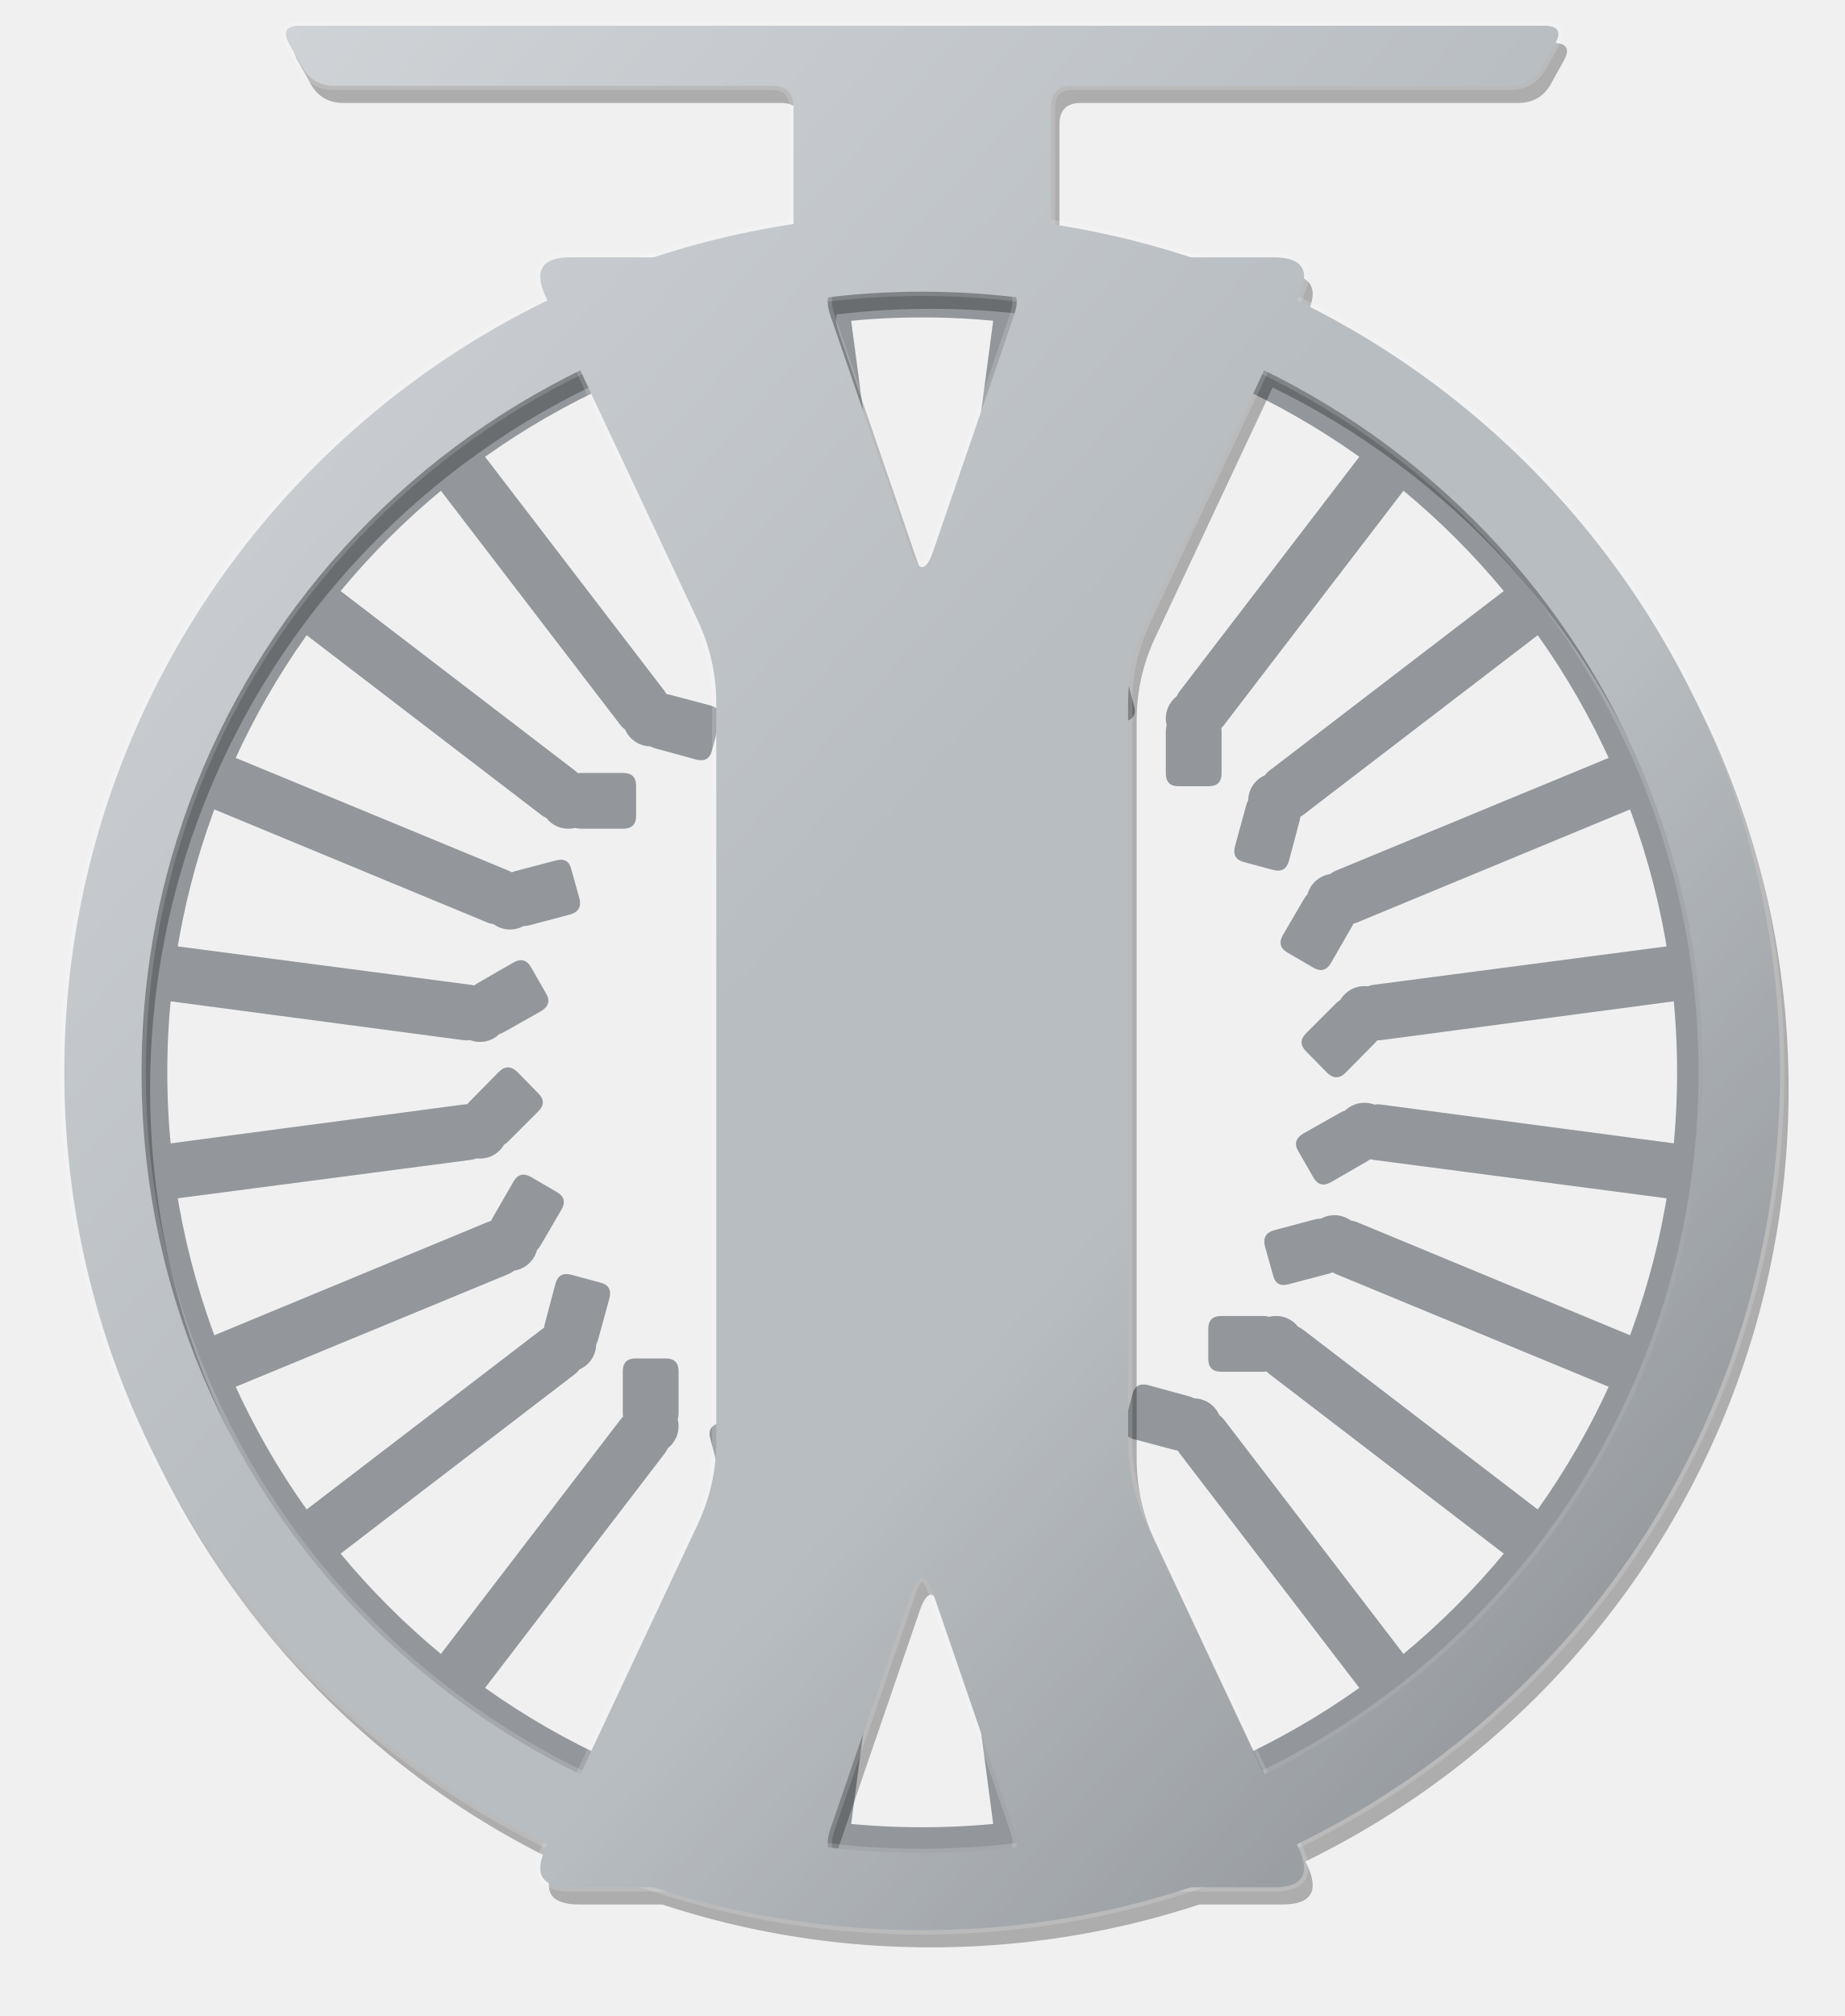
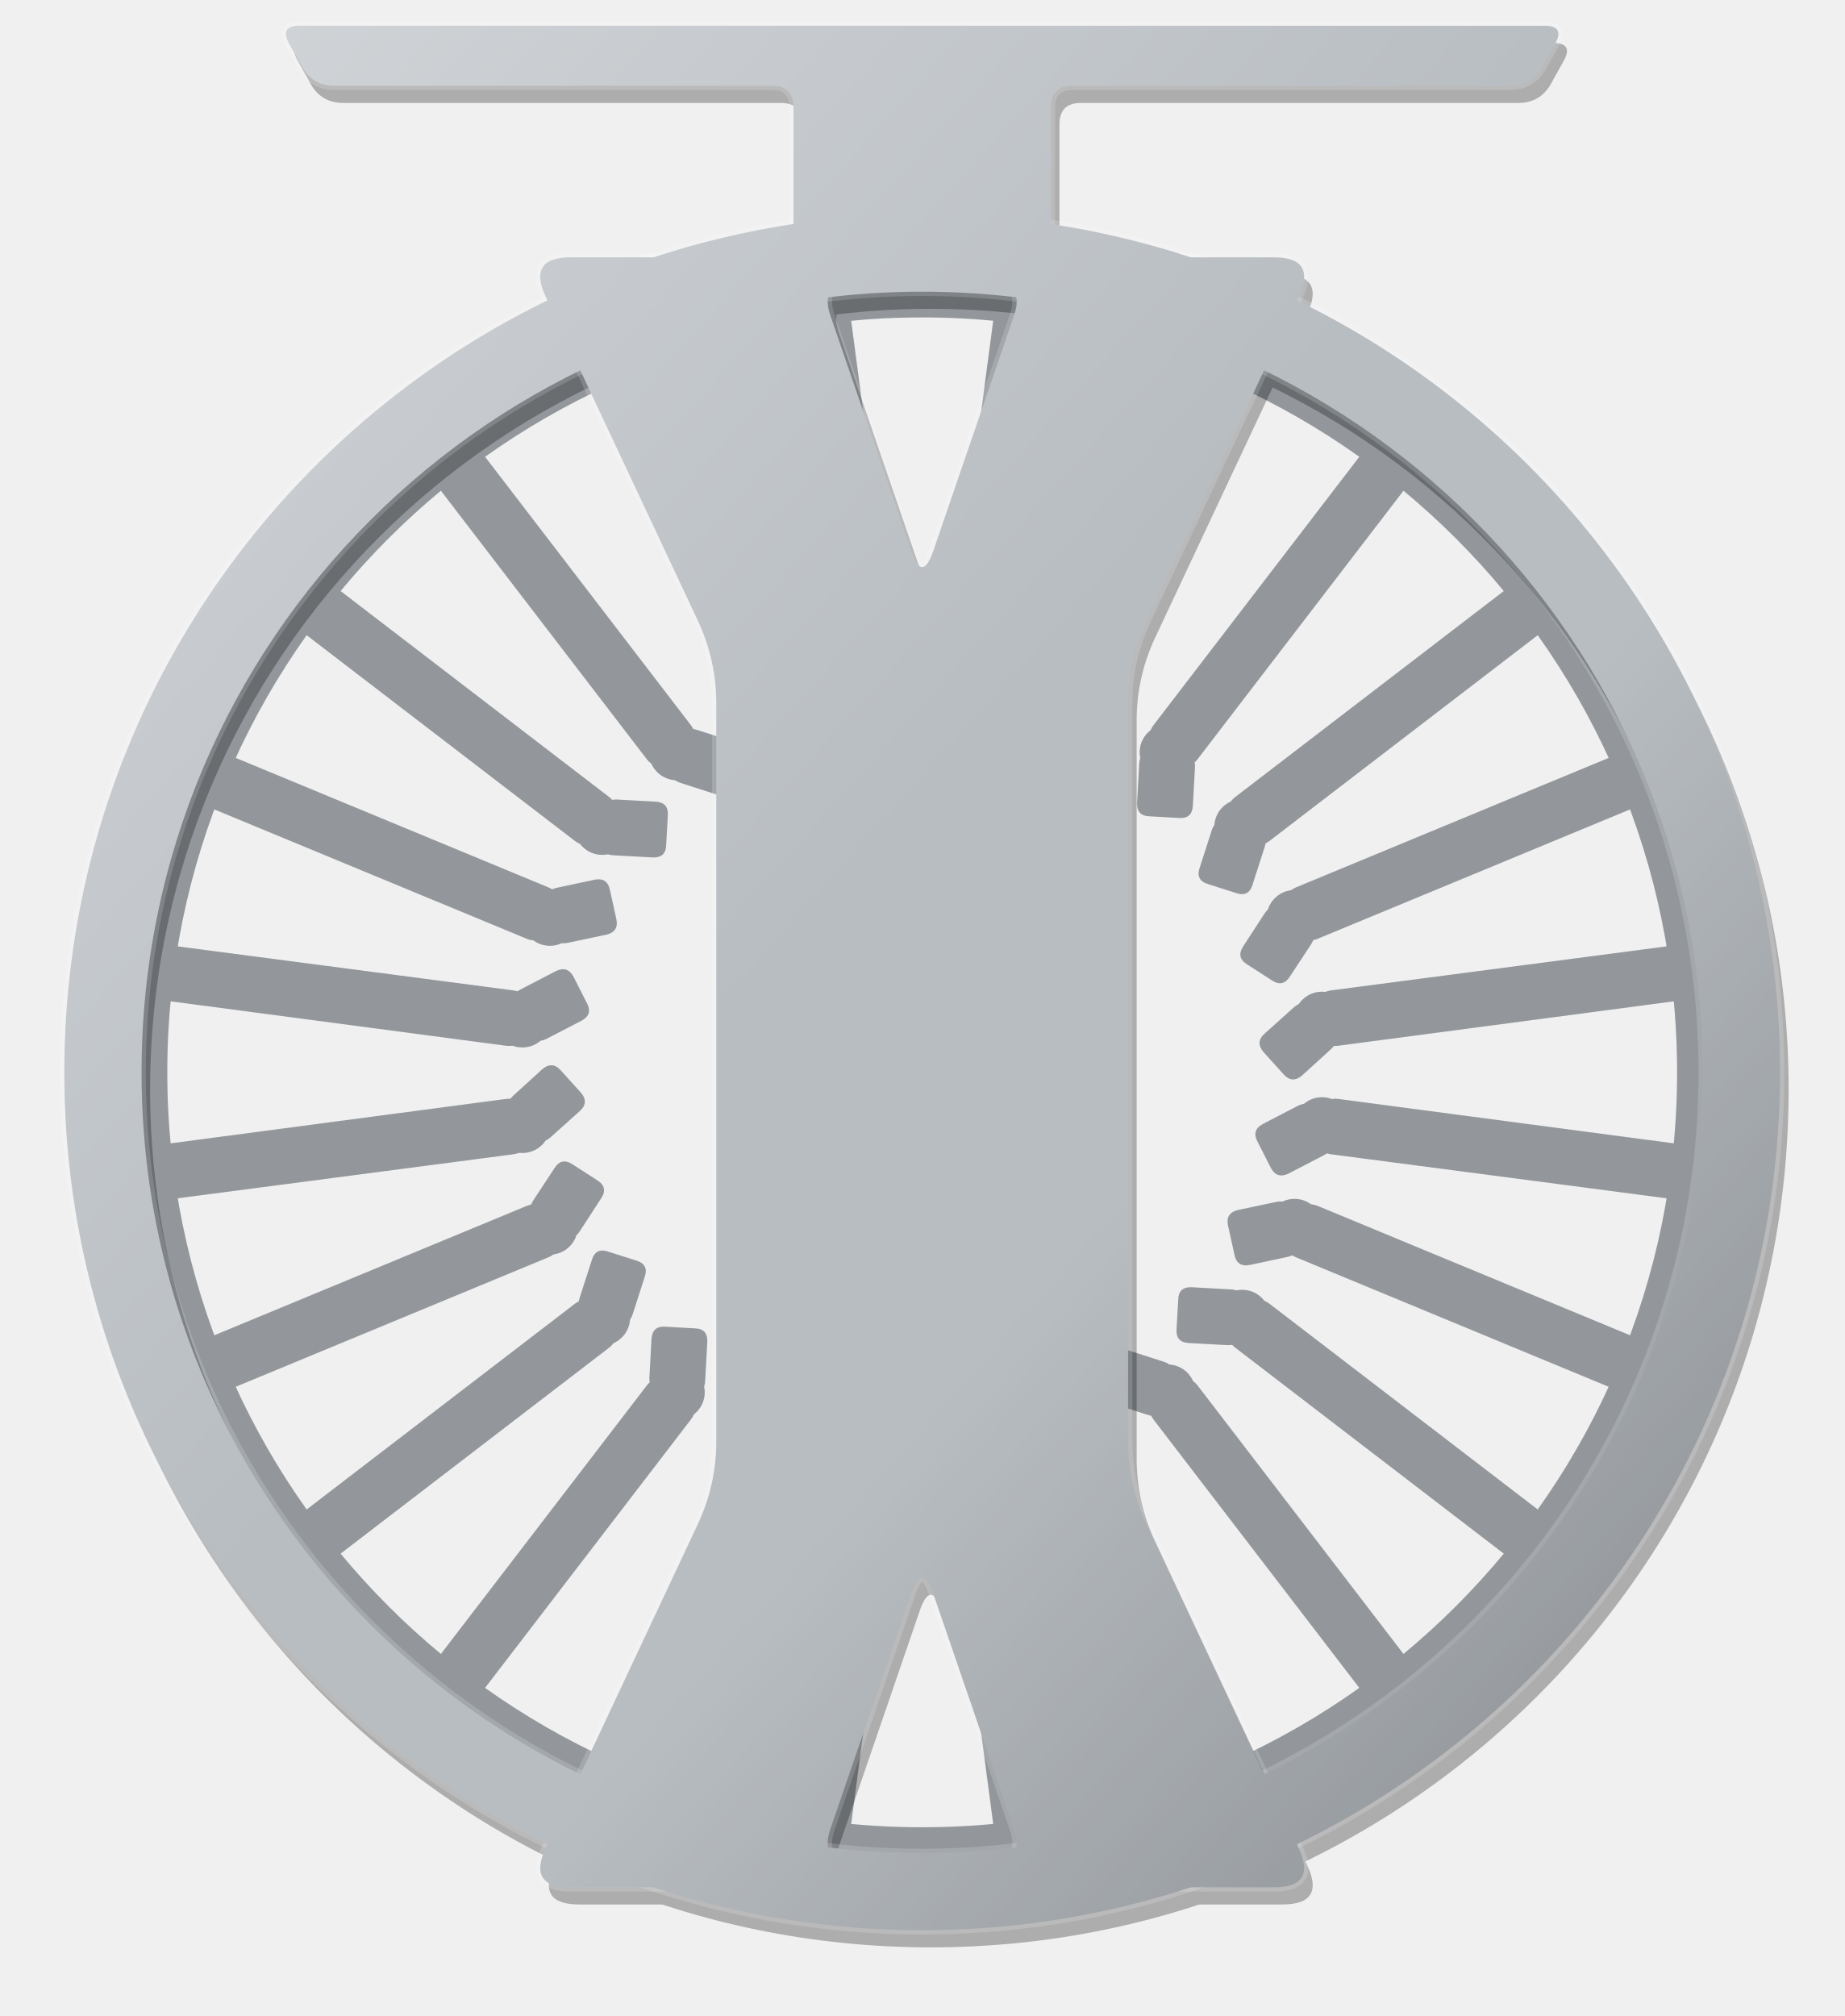
<svg xmlns="http://www.w3.org/2000/svg" viewBox="-215 -250 430 470" color="#b8bdc2">
  <defs>
    <linearGradient id="sheen" x1="0" y1="0" x2="1" y2="1">
      <stop offset="0" stop-color="#fff" stop-opacity=".4" />
      <stop offset=".45" stop-color="#fff" stop-opacity="0" />
      <stop offset=".6" stop-color="#000" stop-opacity="0" />
      <stop offset="1" stop-color="#000" stop-opacity=".3" />
    </linearGradient>
    <g id="back" fill-rule="evenodd">
      <path d="M-186 0a186 186 0 1 0 372 0a186 186 0 1 0 -372 0ZM-176 0a176 176 0 1 0 352 0a176 176 0 1 0 -352 0Z" />
-       <path d="M20 -178.9Q17.1 -179.3 16.7 -176.3L7.5 -106.9Q7.1 -104 10.1 -103.6L17 -102.7Q20 -102.3 20.4 -105.2L29.5 -174.6Q29.9 -177.6 27 -178Z" />
-       <path d="M10.5 -101.4Q7.9 -99.9 9.5 -97.3L14.3 -88.8Q15.9 -86.2 18.4 -87.7L24.5 -91.2Q27.1 -92.7 25.6 -95.3L20.7 -103.8Q19.2 -106.4 16.6 -104.9Z" />
-       <path d="M7.1 -103.1a6.5 6.5 0 1 0 13 0a6.5 6.5 0 1 0 -13 0Z" />
-       <path d="M65.6 -167.6Q62.9 -168.8 61.7 -166L34.9 -101.3Q33.8 -98.6 36.6 -97.4L43 -94.7Q45.8 -93.6 47 -96.4L73.7 -161Q74.9 -163.8 72.1 -165Z" />
-       <path d="M36.4 -95.2Q33.5 -94.4 34.3 -91.5L36.8 -82.1Q37.6 -79.2 40.5 -79.9L47.3 -81.8Q50.2 -82.5 49.4 -85.4L46.9 -94.9Q46.1 -97.8 43.2 -97Z" />
-       <path d="M33.3 -96.1a6.5 6.5 0 1 0 13 0a6.5 6.5 0 1 0 -13 0Z" />
-       <path d="M106.8 -144.9Q104.4 -146.8 102.6 -144.4L60 -88.8Q58.2 -86.5 60.5 -84.6L66.1 -80.4Q68.5 -78.6 70.3 -80.9L112.9 -136.5Q114.7 -138.8 112.4 -140.7Z" />
-       <path d="M59.8 -82.5Q56.8 -82.5 56.8 -79.5L56.8 -69.7Q56.8 -66.7 59.8 -66.7L66.8 -66.7Q69.8 -66.7 69.8 -69.7L69.8 -79.5Q69.8 -82.5 66.8 -82.5Z" />
-       <path d="M56.8 -82.5a6.5 6.5 0 1 0 13 0a6.5 6.5 0 1 0 -13 0Z" />
-       <path d="M140.7 -112.4Q138.8 -114.7 136.5 -112.9L80.9 -70.3Q78.6 -68.5 80.4 -66.1L84.6 -60.5Q86.5 -58.2 88.8 -60L144.4 -102.6Q146.8 -104.4 144.9 -106.8Z" />
-       <path d="M79.1 -64.2Q76.2 -65 75.5 -62.1L72.9 -52.6Q72.2 -49.7 75.1 -49L81.8 -47.2Q84.7 -46.4 85.5 -49.3L88 -58.7Q88.8 -61.6 85.9 -62.4Z" />
-       <path d="M76 -63.3a6.5 6.5 0 1 0 13 0a6.5 6.5 0 1 0 -13 0Z" />
-       <path d="M165 -72.1Q163.8 -74.9 161 -73.7L96.4 -47Q93.6 -45.8 94.7 -43L97.4 -36.6Q98.6 -33.8 101.3 -34.9L166 -61.7Q168.8 -62.9 167.6 -65.6Z" />
-       <path d="M93.1 -41.5Q90.5 -43 89 -40.4L84.1 -32Q82.6 -29.4 85.2 -27.9L91.2 -24.4Q93.8 -22.9 95.3 -25.5L100.2 -34Q101.7 -36.6 99.1 -38.1Z" />
-       <path d="M89.6 -39.8a6.5 6.5 0 1 0 13 0a6.5 6.5 0 1 0 -13 0Z" />
-       <path d="M178 -27Q177.6 -29.9 174.6 -29.5L105.2 -20.4Q102.3 -20 102.7 -17L103.6 -10.1Q104 -7.1 106.9 -7.5L176.3 -16.7Q179.3 -17.1 178.9 -20Z" />
-       <path d="M100.6 -16Q98.5 -18.2 96.4 -16L89.5 -9.1Q87.4 -7 89.5 -4.9L94.4 0.1Q96.6 2.2 98.7 0.1L105.6 -6.9Q107.7 -9 105.6 -11.1Z" />
-       <path d="M96.6 -13.6a6.5 6.5 0 1 0 13 0a6.5 6.5 0 1 0 -13 0Z" />
-       <path d="M178.9 20Q179.3 17.1 176.3 16.7L106.9 7.5Q104 7.1 103.6 10.1L102.7 17Q102.3 20 105.2 20.4L174.6 29.5Q177.6 29.9 178 27Z" />
-       <path d="M101.4 10.5Q99.9 7.9 97.3 9.5L88.8 14.3Q86.2 15.9 87.7 18.4L91.2 24.5Q92.7 27.1 95.3 25.6L103.8 20.7Q106.4 19.2 104.9 16.6Z" />
-       <path d="M96.6 13.6a6.5 6.5 0 1 0 13 0a6.5 6.5 0 1 0 -13 0Z" />
-       <path d="M167.6 65.6Q168.8 62.9 166 61.7L101.3 34.9Q98.6 33.8 97.4 36.6L94.7 43Q93.6 45.8 96.4 47L161 73.7Q163.8 74.9 165 72.1Z" />
-       <path d="M95.2 36.4Q94.4 33.5 91.5 34.3L82.1 36.8Q79.2 37.6 79.9 40.5L81.8 47.3Q82.5 50.2 85.4 49.4L94.9 46.9Q97.8 46.1 97 43.2Z" />
-       <path d="M89.6 39.8a6.5 6.5 0 1 0 13 0a6.5 6.5 0 1 0 -13 0Z" />
-       <path d="M144.9 106.8Q146.8 104.4 144.4 102.6L88.8 60Q86.5 58.2 84.6 60.5L80.4 66.1Q78.6 68.5 80.9 70.3L136.5 112.9Q138.8 114.7 140.7 112.4Z" />
-       <path d="M82.5 59.8Q82.5 56.8 79.5 56.8L69.7 56.8Q66.7 56.8 66.7 59.8L66.7 66.8Q66.7 69.8 69.7 69.8L79.5 69.8Q82.5 69.8 82.5 66.8Z" />
-       <path d="M76 63.3a6.5 6.5 0 1 0 13 0a6.5 6.5 0 1 0 -13 0Z" />
-       <path d="M112.4 140.7Q114.7 138.8 112.9 136.5L70.3 80.9Q68.5 78.6 66.1 80.4L60.5 84.6Q58.2 86.5 60 88.8L102.6 144.4Q104.4 146.8 106.8 144.9Z" />
-       <path d="M64.2 79.1Q65 76.2 62.1 75.5L52.6 72.9Q49.7 72.2 49 75.1L47.2 81.8Q46.4 84.7 49.3 85.5L58.7 88Q61.6 88.8 62.4 85.9Z" />
-       <path d="M56.8 82.5a6.5 6.5 0 1 0 13 0a6.5 6.5 0 1 0 -13 0Z" />
-       <path d="M72.1 165Q74.9 163.8 73.7 161L47 96.4Q45.8 93.6 43 94.7L36.6 97.4Q33.8 98.6 34.9 101.3L61.7 166Q62.9 168.8 65.6 167.6Z" />
-       <path d="M41.5 93.1Q43 90.5 40.4 89L32 84.1Q29.4 82.6 27.9 85.2L24.4 91.2Q22.9 93.8 25.5 95.3L34 100.2Q36.6 101.7 38.1 99.1Z" />
-       <path d="M33.3 96.1a6.5 6.5 0 1 0 13 0a6.5 6.5 0 1 0 -13 0Z" />
-       <path d="M27 178Q29.9 177.6 29.5 174.6L20.4 105.2Q20 102.3 17 102.7L10.1 103.6Q7.1 104 7.5 106.9L16.7 176.3Q17.1 179.3 20 178.9Z" />
-       <path d="M16 100.6Q18.2 98.5 16 96.4L9.1 89.5Q7 87.4 4.9 89.5L-0.1 94.4Q-2.2 96.6 -0.1 98.7L6.9 105.6Q9 107.7 11.1 105.6Z" />
-       <path d="M7.1 103.1a6.5 6.5 0 1 0 13 0a6.5 6.5 0 1 0 -13 0Z" />
-       <path d="M-20 178.9Q-17.1 179.3 -16.7 176.3L-7.5 106.9Q-7.1 104 -10.1 103.6L-17 102.7Q-20 102.3 -20.4 105.2L-29.5 174.6Q-29.9 177.6 -27 178Z" />
-       <path d="M-10.5 101.4Q-7.9 99.9 -9.5 97.3L-14.3 88.8Q-15.9 86.2 -18.4 87.7L-24.5 91.2Q-27.1 92.7 -25.6 95.3L-20.7 103.8Q-19.2 106.4 -16.6 104.9Z" />
-       <path d="M-20.1 103.1a6.5 6.5 0 1 0 13 0a6.5 6.5 0 1 0 -13 0Z" />
-       <path d="M-65.6 167.6Q-62.9 168.8 -61.7 166L-34.9 101.3Q-33.8 98.6 -36.6 97.4L-43 94.7Q-45.8 93.6 -47 96.4L-73.7 161Q-74.9 163.8 -72.1 165Z" />
-       <path d="M-36.4 95.2Q-33.5 94.4 -34.3 91.5L-36.8 82.1Q-37.6 79.2 -40.5 79.9L-47.3 81.8Q-50.2 82.5 -49.4 85.4L-46.9 94.9Q-46.1 97.8 -43.2 97Z" />
-       <path d="M-46.3 96.1a6.5 6.5 0 1 0 13 0a6.5 6.5 0 1 0 -13 0Z" />
-       <path d="M-106.8 144.9Q-104.4 146.8 -102.6 144.4L-60 88.8Q-58.2 86.5 -60.5 84.6L-66.1 80.4Q-68.5 78.6 -70.3 80.9L-112.9 136.5Q-114.7 138.8 -112.4 140.7Z" />
-       <path d="M-59.8 82.5Q-56.8 82.5 -56.8 79.5L-56.8 69.7Q-56.8 66.7 -59.8 66.7L-66.8 66.7Q-69.8 66.7 -69.8 69.7L-69.8 79.5Q-69.8 82.5 -66.8 82.5Z" />
-       <path d="M-69.8 82.5a6.5 6.5 0 1 0 13 0a6.5 6.5 0 1 0 -13 0Z" />
-       <path d="M-140.7 112.4Q-138.8 114.7 -136.5 112.9L-80.9 70.3Q-78.6 68.5 -80.4 66.1L-84.6 60.5Q-86.5 58.2 -88.8 60L-144.4 102.6Q-146.8 104.4 -144.9 106.8Z" />
-       <path d="M-79.1 64.2Q-76.2 65 -75.5 62.1L-72.9 52.6Q-72.2 49.7 -75.1 49L-81.8 47.2Q-84.7 46.4 -85.5 49.3L-88 58.7Q-88.8 61.6 -85.9 62.4Z" />
-       <path d="M-89 63.3a6.5 6.5 0 1 0 13 0a6.5 6.5 0 1 0 -13 0Z" />
-       <path d="M-165 72.1Q-163.8 74.9 -161 73.7L-96.4 47Q-93.6 45.8 -94.7 43L-97.4 36.6Q-98.6 33.8 -101.3 34.9L-166 61.7Q-168.8 62.9 -167.6 65.6Z" />
-       <path d="M-93.1 41.5Q-90.5 43 -89 40.4L-84.1 32Q-82.6 29.4 -85.2 27.9L-91.2 24.4Q-93.8 22.9 -95.3 25.5L-100.2 34Q-101.7 36.6 -99.1 38.1Z" />
-       <path d="M-102.6 39.8a6.5 6.5 0 1 0 13 0a6.5 6.5 0 1 0 -13 0Z" />
-       <path d="M-178 27Q-177.6 29.9 -174.6 29.5L-105.2 20.4Q-102.3 20 -102.7 17L-103.6 10.1Q-104 7.1 -106.9 7.5L-176.3 16.7Q-179.3 17.1 -178.9 20Z" />
-       <path d="M-100.6 16Q-98.5 18.2 -96.4 16L-89.5 9.1Q-87.4 7 -89.5 4.9L-94.4 -0.1Q-96.6 -2.2 -98.7 -0.1L-105.6 6.9Q-107.7 9 -105.6 11.1Z" />
-       <path d="M-109.6 13.6a6.5 6.5 0 1 0 13 0a6.5 6.5 0 1 0 -13 0Z" />
-       <path d="M-178.9 -20Q-179.3 -17.1 -176.3 -16.7L-106.9 -7.5Q-104 -7.1 -103.6 -10.1L-102.7 -17Q-102.3 -20 -105.2 -20.4L-174.6 -29.5Q-177.6 -29.9 -178 -27Z" />
-       <path d="M-101.4 -10.5Q-99.9 -7.9 -97.3 -9.5L-88.8 -14.3Q-86.2 -15.9 -87.7 -18.4L-91.2 -24.5Q-92.7 -27.1 -95.3 -25.6L-103.8 -20.7Q-106.4 -19.2 -104.9 -16.6Z" />
-       <path d="M-109.6 -13.6a6.5 6.5 0 1 0 13 0a6.5 6.5 0 1 0 -13 0Z" />
-       <path d="M-167.6 -65.6Q-168.8 -62.9 -166 -61.7L-101.3 -34.9Q-98.6 -33.8 -97.4 -36.6L-94.7 -43Q-93.6 -45.8 -96.4 -47L-161 -73.7Q-163.8 -74.9 -165 -72.1Z" />
-       <path d="M-95.2 -36.4Q-94.4 -33.5 -91.5 -34.3L-82.1 -36.8Q-79.2 -37.6 -79.9 -40.5L-81.8 -47.3Q-82.5 -50.2 -85.4 -49.4L-94.9 -46.9Q-97.8 -46.1 -97 -43.2Z" />
-       <path d="M-102.6 -39.8a6.5 6.5 0 1 0 13 0a6.5 6.5 0 1 0 -13 0Z" />
-       <path d="M-144.9 -106.8Q-146.8 -104.4 -144.4 -102.6L-88.8 -60Q-86.5 -58.2 -84.6 -60.5L-80.4 -66.1Q-78.6 -68.5 -80.9 -70.3L-136.5 -112.9Q-138.8 -114.7 -140.7 -112.4Z" />
-       <path d="M-82.5 -59.8Q-82.5 -56.8 -79.5 -56.8L-69.7 -56.8Q-66.7 -56.8 -66.7 -59.8L-66.7 -66.8Q-66.7 -69.8 -69.7 -69.8L-79.5 -69.8Q-82.5 -69.8 -82.5 -66.8Z" />
-       <path d="M-89 -63.3a6.5 6.5 0 1 0 13 0a6.5 6.5 0 1 0 -13 0Z" />
-       <path d="M-112.4 -140.7Q-114.7 -138.8 -112.9 -136.5L-70.3 -80.9Q-68.5 -78.6 -66.1 -80.4L-60.5 -84.6Q-58.2 -86.5 -60 -88.8L-102.6 -144.4Q-104.4 -146.8 -106.8 -144.9Z" />
-       <path d="M-64.2 -79.1Q-65 -76.2 -62.1 -75.5L-52.6 -72.9Q-49.7 -72.2 -49 -75.1L-47.2 -81.8Q-46.4 -84.7 -49.3 -85.5L-58.7 -88Q-61.6 -88.8 -62.4 -85.9Z" />
-       <path d="M-69.8 -82.5a6.5 6.5 0 1 0 13 0a6.5 6.5 0 1 0 -13 0Z" />
-       <path d="M-72.1 -165Q-74.9 -163.8 -73.7 -161L-47 -96.4Q-45.8 -93.6 -43 -94.7L-36.6 -97.4Q-33.8 -98.6 -34.9 -101.3L-61.7 -166Q-62.9 -168.8 -65.6 -167.6Z" />
-       <path d="M-41.5 -93.1Q-43 -90.5 -40.4 -89L-32 -84.1Q-29.4 -82.6 -27.9 -85.2L-24.4 -91.2Q-22.9 -93.8 -25.5 -95.3L-34 -100.2Q-36.6 -101.7 -38.1 -99.1Z" />
-       <path d="M-46.3 -96.1a6.5 6.5 0 1 0 13 0a6.5 6.5 0 1 0 -13 0Z" />
-       <path d="M-27 -178Q-29.9 -177.6 -29.5 -174.6L-20.4 -105.2Q-20 -102.3 -17 -102.7L-10.1 -103.6Q-7.1 -104 -7.5 -106.9L-16.7 -176.3Q-17.1 -179.3 -20 -178.9Z" />
-       <path d="M-16 -100.6Q-18.2 -98.5 -16 -96.4L-9.1 -89.5Q-7 -87.4 -4.9 -89.5L0.1 -94.4Q2.2 -96.6 0.1 -98.7L-6.9 -105.6Q-9 -107.7 -11.1 -105.6Z" />
-       <path d="M-20.1 -103.1a6.5 6.5 0 1 0 13 0a6.5 6.5 0 1 0 -13 0Z" />
+       <path d="M20 -178.9Q17.1 -179.3 16.7 -176.3L6.2 -97Q5.8 -94 8.8 -93.7L15.7 -92.7Q18.7 -92.3 19.1 -95.3L29.5 -174.6Q29.9 -177.6 27 -178Z" />
+       <path d="M9.2 -91.6Q6.5 -90.2 7.8 -87.6L12 -79.5Q13.4 -76.8 16 -78.1L22.3 -81.3Q24.9 -82.7 23.6 -85.4L19.4 -93.5Q18.1 -96.2 15.4 -94.8Z" />
+       <path d="M5.8 -93.2a6.5 6.5 0 1 0 13 0a6.5 6.5 0 1 0 -13 0Z" />
+       <path d="M65.6 -167.6Q62.9 -168.8 61.7 -166L31.1 -92.1Q30 -89.3 32.7 -88.2L39.2 -85.5Q42 -84.4 43.1 -87.1L73.7 -161Q74.9 -163.8 72.1 -165Z" />
+       <path d="M32.5 -86.1Q29.6 -85.5 30.2 -82.6L32.1 -73.6Q32.8 -70.7 35.7 -71.3L42.5 -72.8Q45.5 -73.4 44.9 -76.4L43 -85.3Q42.3 -88.2 39.4 -87.6Z" />
+       <path d="M29.5 -86.8a6.5 6.5 0 1 0 13 0a6.5 6.5 0 1 0 -13 0Z" />
+       <path d="M106.8 -144.9Q104.4 -146.8 102.6 -144.4L53.9 -80.9Q52.1 -78.5 54.4 -76.7L60 -72.4Q62.4 -70.6 64.2 -73L112.9 -136.5Q114.7 -138.8 112.4 -140.7Z" />
+       <path d="M53.7 -74.8Q50.7 -74.9 50.6 -71.9L50.1 -62.8Q50 -59.8 52.9 -59.7L59.9 -59.3Q62.9 -59.1 63.1 -62.1L63.6 -71.2Q63.7 -74.2 60.7 -74.4Z" />
+       <path d="M50.7 -74.6a6.5 6.5 0 1 0 13 0a6.5 6.5 0 1 0 -13 0Z" />
+       <path d="M140.7 -112.4Q138.8 -114.7 136.5 -112.9L73 -64.2Q70.6 -62.4 72.4 -60L76.7 -54.4Q78.5 -52.1 80.9 -53.9L144.4 -102.6Q146.8 -104.4 144.9 -106.8Z" />
+       <path d="M71.2 -58.3Q68.4 -59.2 67.5 -56.4L64.7 -47.7Q63.7 -44.8 66.6 -43.9L73.2 -41.8Q76.1 -40.8 77 -43.7L79.8 -52.4Q80.8 -55.2 77.9 -56.1Z" />
+       <path d="M68.1 -57.2a6.5 6.5 0 1 0 13 0a6.5 6.5 0 1 0 -13 0Z" />
+       <path d="M165 -72.1Q163.8 -74.9 161 -73.7L87.1 -43.1Q84.4 -42 85.5 -39.2L88.2 -32.7Q89.3 -30 92.1 -31.1L166 -61.7Q168.8 -62.9 167.6 -65.6Z" />
+       <path d="M83.9 -37.9Q81.4 -39.5 79.8 -37L74.8 -29.3Q73.2 -26.8 75.7 -25.2L81.6 -21.4Q84.1 -19.8 85.7 -22.3L90.7 -29.9Q92.3 -32.4 89.8 -34.1Z" />
+       <path d="M80.3 -36a6.5 6.5 0 1 0 13 0a6.5 6.5 0 1 0 -13 0Z" />
+       <path d="M178 -27Q177.6 -29.9 174.6 -29.5L95.3 -19.1Q92.3 -18.7 92.7 -15.7L93.7 -8.8Q94 -5.8 97 -6.2L176.3 -16.7Q179.3 -17.1 178.9 -20Z" />
+       <path d="M90.9 -14.9Q88.8 -17.1 86.6 -15.1L79.8 -9Q77.6 -7 79.6 -4.7L84.3 0.5Q86.3 2.7 88.6 0.7L95.3 -5.4Q97.5 -7.4 95.5 -9.7Z" />
+       <path d="M86.7 -12.3a6.5 6.5 0 1 0 13 0a6.5 6.5 0 1 0 -13 0Z" />
+       <path d="M178.9 20Q179.3 17.1 176.3 16.7L97 6.2Q94 5.8 93.7 8.8L92.7 15.7Q92.3 18.7 95.3 19.1L174.6 29.5Q177.6 29.9 178 27Z" />
+       <path d="M91.6 9.2Q90.2 6.5 87.6 7.8L79.5 12Q76.8 13.4 78.1 16L81.3 22.3Q82.7 24.9 85.4 23.6L93.5 19.4Q96.2 18.1 94.8 15.4Z" />
+       <path d="M86.7 12.3a6.5 6.5 0 1 0 13 0a6.5 6.5 0 1 0 -13 0Z" />
+       <path d="M167.6 65.6Q168.8 62.9 166 61.7L92.1 31.1Q89.3 30 88.2 32.7L85.5 39.2Q84.4 42 87.1 43.1L161 73.7Q163.8 74.9 165 72.1Z" />
+       <path d="M86.1 32.5Q85.5 29.6 82.6 30.2L73.6 32.1Q70.7 32.8 71.3 35.7L72.8 42.5Q73.4 45.5 76.4 44.9L85.3 43Q88.2 42.3 87.6 39.4Z" />
+       <path d="M80.3 36a6.5 6.5 0 1 0 13 0a6.5 6.5 0 1 0 -13 0Z" />
+       <path d="M144.9 106.8Q146.8 104.4 144.4 102.6L80.9 53.9Q78.5 52.1 76.7 54.4L72.4 60Q70.6 62.4 73 64.2L136.5 112.9Q138.8 114.7 140.7 112.4Z" />
+       <path d="M74.8 53.7Q74.9 50.7 71.9 50.6L62.8 50.1Q59.8 50 59.7 52.9L59.3 59.9Q59.1 62.9 62.1 63.1L71.2 63.6Q74.2 63.7 74.4 60.7Z" />
+       <path d="M68.1 57.2a6.5 6.5 0 1 0 13 0a6.5 6.5 0 1 0 -13 0Z" />
+       <path d="M112.4 140.7Q114.7 138.8 112.9 136.5L64.2 73Q62.4 70.6 60 72.4L54.4 76.7Q52.1 78.5 53.9 80.9L102.6 144.4Q104.4 146.8 106.8 144.9Z" />
+       <path d="M58.3 71.2Q59.2 68.4 56.4 67.5L47.7 64.7Q44.8 63.7 43.9 66.6L41.8 73.2Q40.8 76.1 43.7 77L52.4 79.8Q55.2 80.8 56.1 77.9Z" />
+       <path d="M50.7 74.6a6.5 6.5 0 1 0 13 0a6.5 6.5 0 1 0 -13 0Z" />
+       <path d="M72.1 165Q74.9 163.8 73.7 161L43.1 87.1Q42 84.4 39.2 85.5L32.7 88.2Q30 89.3 31.1 92.1L61.7 166Q62.9 168.8 65.6 167.6Z" />
+       <path d="M37.9 83.9Q39.5 81.4 37 79.8L29.3 74.8Q26.8 73.2 25.2 75.7L21.4 81.6Q19.8 84.1 22.3 85.7L29.9 90.7Q32.4 92.3 34.1 89.8Z" />
+       <path d="M29.5 86.8a6.5 6.5 0 1 0 13 0a6.5 6.5 0 1 0 -13 0Z" />
+       <path d="M27 178Q29.9 177.6 29.5 174.6L19.1 95.3Q18.7 92.3 15.7 92.7L8.8 93.7Q5.8 94 6.2 97L16.7 176.3Q17.1 179.3 20 178.9Z" />
+       <path d="M14.9 90.9Q17.1 88.8 15.1 86.6L9 79.8Q7 77.6 4.7 79.6L-0.5 84.3Q-2.7 86.3 -0.7 88.6L5.4 95.3Q7.4 97.5 9.7 95.5Z" />
+       <path d="M5.8 93.2a6.5 6.5 0 1 0 13 0a6.5 6.5 0 1 0 -13 0Z" />
+       <path d="M-20 178.9Q-17.1 179.3 -16.7 176.3L-6.2 97Q-5.8 94 -8.8 93.7L-15.7 92.7Q-18.7 92.3 -19.1 95.3L-29.5 174.6Q-29.9 177.6 -27 178Z" />
+       <path d="M-9.2 91.6Q-6.5 90.2 -7.8 87.6L-12 79.5Q-13.4 76.8 -16 78.1L-22.3 81.3Q-24.9 82.7 -23.6 85.4L-19.4 93.5Q-18.1 96.2 -15.4 94.8Z" />
+       <path d="M-18.8 93.2a6.5 6.5 0 1 0 13 0a6.5 6.5 0 1 0 -13 0Z" />
+       <path d="M-65.6 167.6Q-62.9 168.8 -61.7 166L-31.1 92.1Q-30 89.3 -32.7 88.2L-39.2 85.5Q-42 84.4 -43.1 87.1L-73.7 161Q-74.9 163.8 -72.1 165Z" />
+       <path d="M-32.5 86.1Q-29.6 85.5 -30.2 82.6L-32.1 73.6Q-32.8 70.7 -35.7 71.3L-42.5 72.8Q-45.5 73.4 -44.9 76.4L-43 85.3Q-42.3 88.2 -39.4 87.6Z" />
+       <path d="M-42.5 86.8a6.5 6.5 0 1 0 13 0a6.5 6.5 0 1 0 -13 0Z" />
+       <path d="M-106.8 144.9Q-104.4 146.8 -102.6 144.4L-53.9 80.9Q-52.1 78.5 -54.4 76.7L-60 72.4Q-62.4 70.6 -64.2 73L-112.9 136.5Q-114.7 138.8 -112.4 140.7Z" />
+       <path d="M-53.7 74.8Q-50.7 74.9 -50.6 71.9L-50.1 62.8Q-50 59.8 -52.9 59.7L-59.9 59.3Q-62.9 59.1 -63.1 62.1L-63.6 71.2Q-63.7 74.2 -60.7 74.4Z" />
+       <path d="M-63.7 74.6a6.5 6.5 0 1 0 13 0a6.5 6.5 0 1 0 -13 0Z" />
+       <path d="M-140.7 112.4Q-138.8 114.7 -136.5 112.9L-73 64.2Q-70.6 62.4 -72.4 60L-76.7 54.4Q-78.5 52.1 -80.9 53.9L-144.4 102.6Q-146.8 104.4 -144.9 106.8Z" />
+       <path d="M-71.2 58.3Q-68.4 59.2 -67.5 56.4L-64.7 47.7Q-63.7 44.8 -66.6 43.9L-73.2 41.8Q-76.1 40.8 -77 43.7L-79.8 52.4Q-80.8 55.2 -77.9 56.1Z" />
+       <path d="M-81.1 57.2a6.5 6.5 0 1 0 13 0a6.5 6.5 0 1 0 -13 0Z" />
+       <path d="M-165 72.1Q-163.8 74.9 -161 73.7L-87.1 43.1Q-84.4 42 -85.5 39.2L-88.2 32.7Q-89.3 30 -92.1 31.1L-166 61.7Q-168.8 62.9 -167.6 65.6Z" />
+       <path d="M-83.9 37.9Q-81.4 39.5 -79.8 37L-74.8 29.3Q-73.2 26.8 -75.7 25.2L-81.6 21.4Q-84.1 19.8 -85.7 22.3L-90.7 29.9Q-92.3 32.4 -89.8 34.1Z" />
+       <path d="M-93.3 36a6.5 6.5 0 1 0 13 0a6.5 6.5 0 1 0 -13 0Z" />
+       <path d="M-178 27Q-177.6 29.9 -174.6 29.5L-95.3 19.1Q-92.3 18.7 -92.7 15.7L-93.7 8.8Q-94 5.8 -97 6.2L-176.3 16.7Q-179.3 17.1 -178.9 20Z" />
+       <path d="M-90.9 14.9Q-88.8 17.1 -86.6 15.1L-79.8 9Q-77.6 7 -79.6 4.7L-84.3 -0.5Q-86.3 -2.7 -88.6 -0.7L-95.3 5.4Q-97.5 7.4 -95.5 9.7Z" />
+       <path d="M-99.7 12.3a6.5 6.5 0 1 0 13 0a6.5 6.5 0 1 0 -13 0Z" />
+       <path d="M-178.9 -20Q-179.3 -17.1 -176.3 -16.7L-97 -6.2Q-94 -5.8 -93.7 -8.8L-92.7 -15.7Q-92.3 -18.7 -95.3 -19.1L-174.6 -29.5Q-177.6 -29.9 -178 -27Z" />
+       <path d="M-91.6 -9.2Q-90.2 -6.5 -87.6 -7.8L-79.5 -12Q-76.8 -13.4 -78.1 -16L-81.3 -22.3Q-82.7 -24.9 -85.4 -23.6L-93.5 -19.4Q-96.2 -18.1 -94.8 -15.4Z" />
+       <path d="M-99.7 -12.3a6.5 6.5 0 1 0 13 0a6.5 6.5 0 1 0 -13 0Z" />
+       <path d="M-167.6 -65.6Q-168.8 -62.9 -166 -61.7L-92.1 -31.1Q-89.3 -30 -88.2 -32.7L-85.5 -39.2Q-84.4 -42 -87.1 -43.1L-161 -73.7Q-163.8 -74.9 -165 -72.1Z" />
+       <path d="M-86.1 -32.5Q-85.5 -29.6 -82.6 -30.2L-73.6 -32.1Q-70.7 -32.8 -71.3 -35.7L-72.8 -42.5Q-73.4 -45.5 -76.4 -44.9L-85.3 -43Q-88.2 -42.3 -87.6 -39.4Z" />
+       <path d="M-93.3 -36a6.5 6.5 0 1 0 13 0a6.5 6.5 0 1 0 -13 0Z" />
+       <path d="M-144.9 -106.8Q-146.8 -104.4 -144.4 -102.6L-80.9 -53.9Q-78.5 -52.1 -76.7 -54.4L-72.4 -60Q-70.6 -62.4 -73 -64.2L-136.5 -112.9Q-138.8 -114.7 -140.7 -112.4Z" />
+       <path d="M-74.8 -53.7Q-74.9 -50.7 -71.9 -50.6L-62.8 -50.1Q-59.8 -50 -59.7 -52.9L-59.3 -59.9Q-59.1 -62.9 -62.1 -63.1L-71.2 -63.6Q-74.2 -63.7 -74.4 -60.7Z" />
+       <path d="M-81.1 -57.2a6.5 6.5 0 1 0 13 0a6.5 6.5 0 1 0 -13 0Z" />
+       <path d="M-112.4 -140.7Q-114.7 -138.8 -112.9 -136.5L-64.2 -73Q-62.4 -70.6 -60 -72.4L-54.4 -76.7Q-52.1 -78.5 -53.9 -80.9L-102.6 -144.4Q-104.4 -146.8 -106.8 -144.9Z" />
+       <path d="M-58.3 -71.2Q-59.2 -68.4 -56.4 -67.5L-47.7 -64.7Q-44.8 -63.7 -43.9 -66.6L-41.8 -73.2Q-40.8 -76.1 -43.7 -77L-52.4 -79.8Q-55.2 -80.8 -56.1 -77.9Z" />
+       <path d="M-63.7 -74.6a6.5 6.5 0 1 0 13 0a6.5 6.5 0 1 0 -13 0Z" />
+       <path d="M-72.1 -165Q-74.9 -163.8 -73.7 -161L-43.1 -87.1Q-42 -84.4 -39.2 -85.5L-32.7 -88.2Q-30 -89.3 -31.1 -92.1L-61.7 -166Q-62.9 -168.8 -65.6 -167.6Z" />
+       <path d="M-37.9 -83.9Q-39.5 -81.4 -37 -79.8L-29.3 -74.8Q-26.8 -73.2 -25.2 -75.7L-21.4 -81.6Q-19.8 -84.1 -22.3 -85.7L-29.9 -90.7Q-32.4 -92.3 -34.1 -89.8Z" />
+       <path d="M-42.5 -86.8a6.5 6.5 0 1 0 13 0a6.5 6.5 0 1 0 -13 0Z" />
+       <path d="M-27 -178Q-29.9 -177.6 -29.5 -174.6L-19.1 -95.3Q-18.7 -92.3 -15.7 -92.7L-8.8 -93.7Q-5.8 -94 -6.2 -97L-16.7 -176.3Q-17.1 -179.3 -20 -178.9Z" />
+       <path d="M-14.9 -90.9Q-17.1 -88.8 -15.1 -86.6L-9 -79.8Q-7 -77.6 -4.7 -79.6L0.5 -84.3Q2.7 -86.3 0.7 -88.6L-5.4 -95.3Q-7.4 -97.5 -9.7 -95.5Z" />
+       <path d="M-18.8 -93.2a6.5 6.5 0 1 0 13 0a6.5 6.5 0 1 0 -13 0Z" />
      <path d="M-30 0a30 30 0 1 0 60 0a30 30 0 1 0 -60 0Z" />
    </g>
    <g id="body" fill-rule="evenodd">
      <path d="M-200 0a200 200 0 1 0 400 0a200 200 0 1 0 -400 0ZM-182 0a182 182 0 1 0 364 0a182 182 0 1 0 -364 0Z" />
      <path d="M-147.5 -239.7Q-150 -244 -145 -244L145 -244Q150 -244 147.5 -239.7L144.5 -234.3Q142 -230 137 -230L35 -230Q30 -230 30 -225L30 -191Q30 -186 25 -186L-25 -186Q-30 -186 -30 -191L-30 -225Q-30 -230 -35 -230L-137 -230Q-142 -230 -144.5 -234.3Z" />
      <path d="M-82 -190Q-92 -190 -87.8 -180.9L-52.2 -105.1Q-48 -96 -48 -86L-48 86Q-48 96 -52.2 105.1L-87.8 180.9Q-92 190 -82 190L82 190Q92 190 87.8 180.9L52.2 105.1Q48 96 48 86L48 -86Q48 -96 52.2 -105.1L87.8 -180.9Q92 -190 82 -190ZM-21.4 -176.4Q-24 -184 -16 -184L16 -184Q24 -184 21.4 -176.4L2.6 -121.6Q0 -114 -2.6 -121.6ZM-21.4 176.4Q-24 184 -16 184L16 184Q24 184 21.4 176.4L2.6 121.6Q0 114 -2.6 121.6Z" />
    </g>
    <mask id="body-mask">
      <use href="#body" fill="#fff" />
    </mask>
  </defs>
  <use href="#back" fill="currentColor" />
  <use href="#back" fill="#000" opacity=".2" />
  <use href="#body" fill="#000" opacity=".28" transform="translate(2 4)" />
  <use href="#body" fill="none" stroke="#fff" stroke-opacity=".16" stroke-width="2" />
  <use href="#body" fill="currentColor" />
  <rect x="-215" y="-250" width="430" height="470" fill="url(#sheen)" mask="url(#body-mask)" />
</svg>
